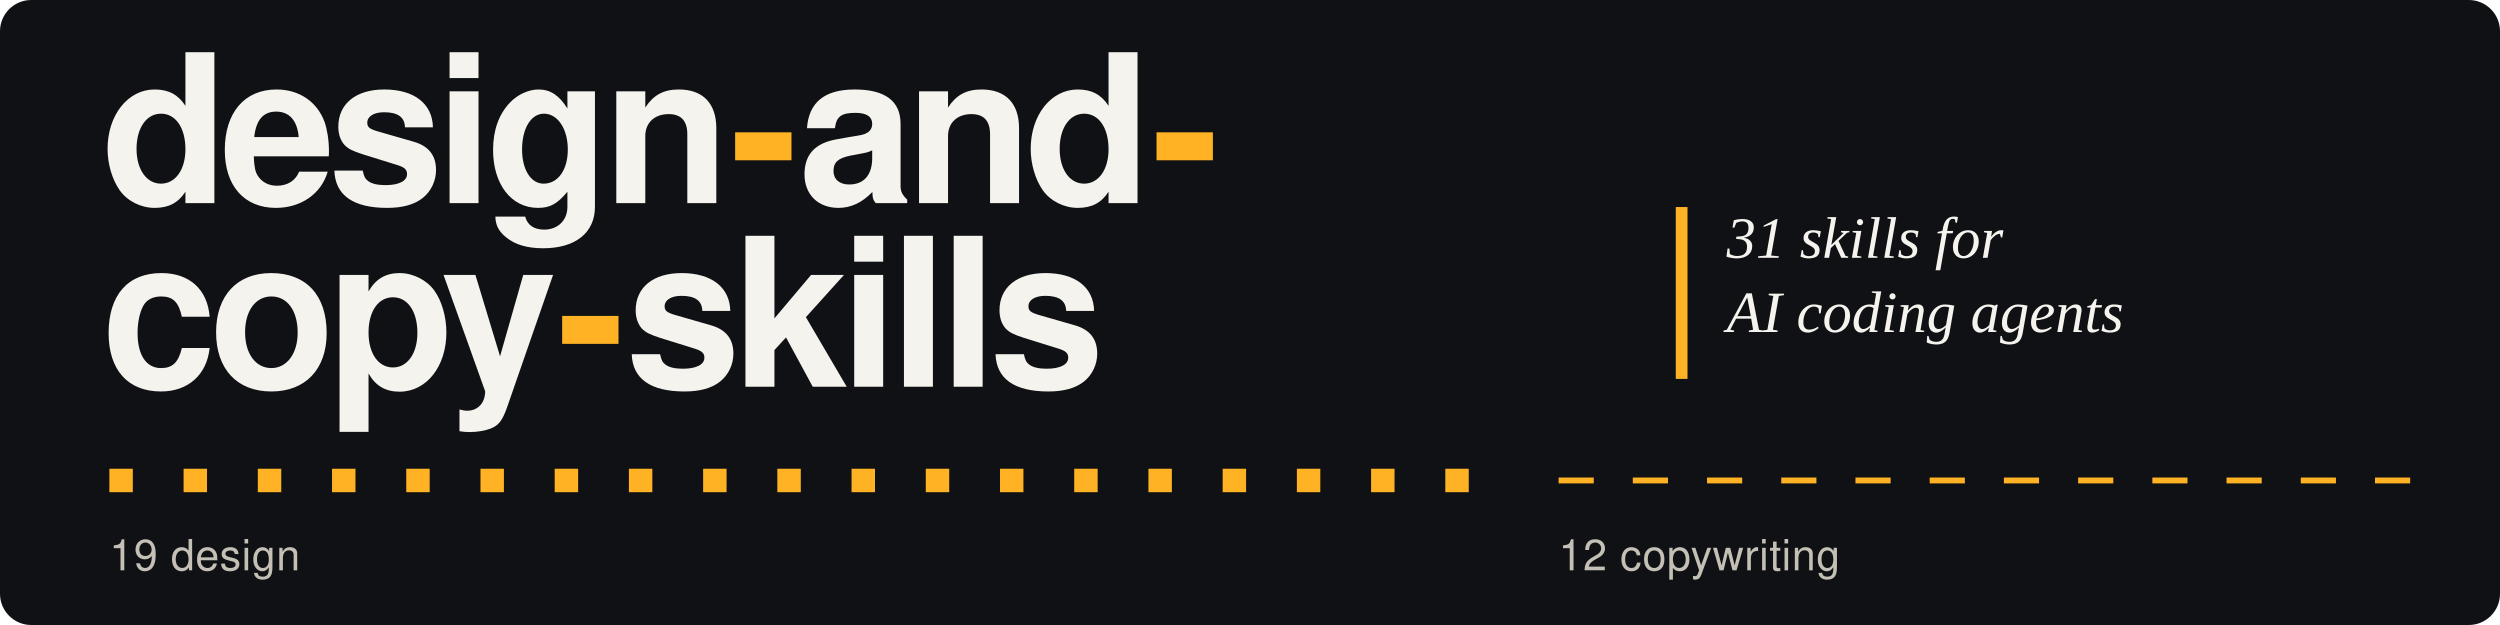
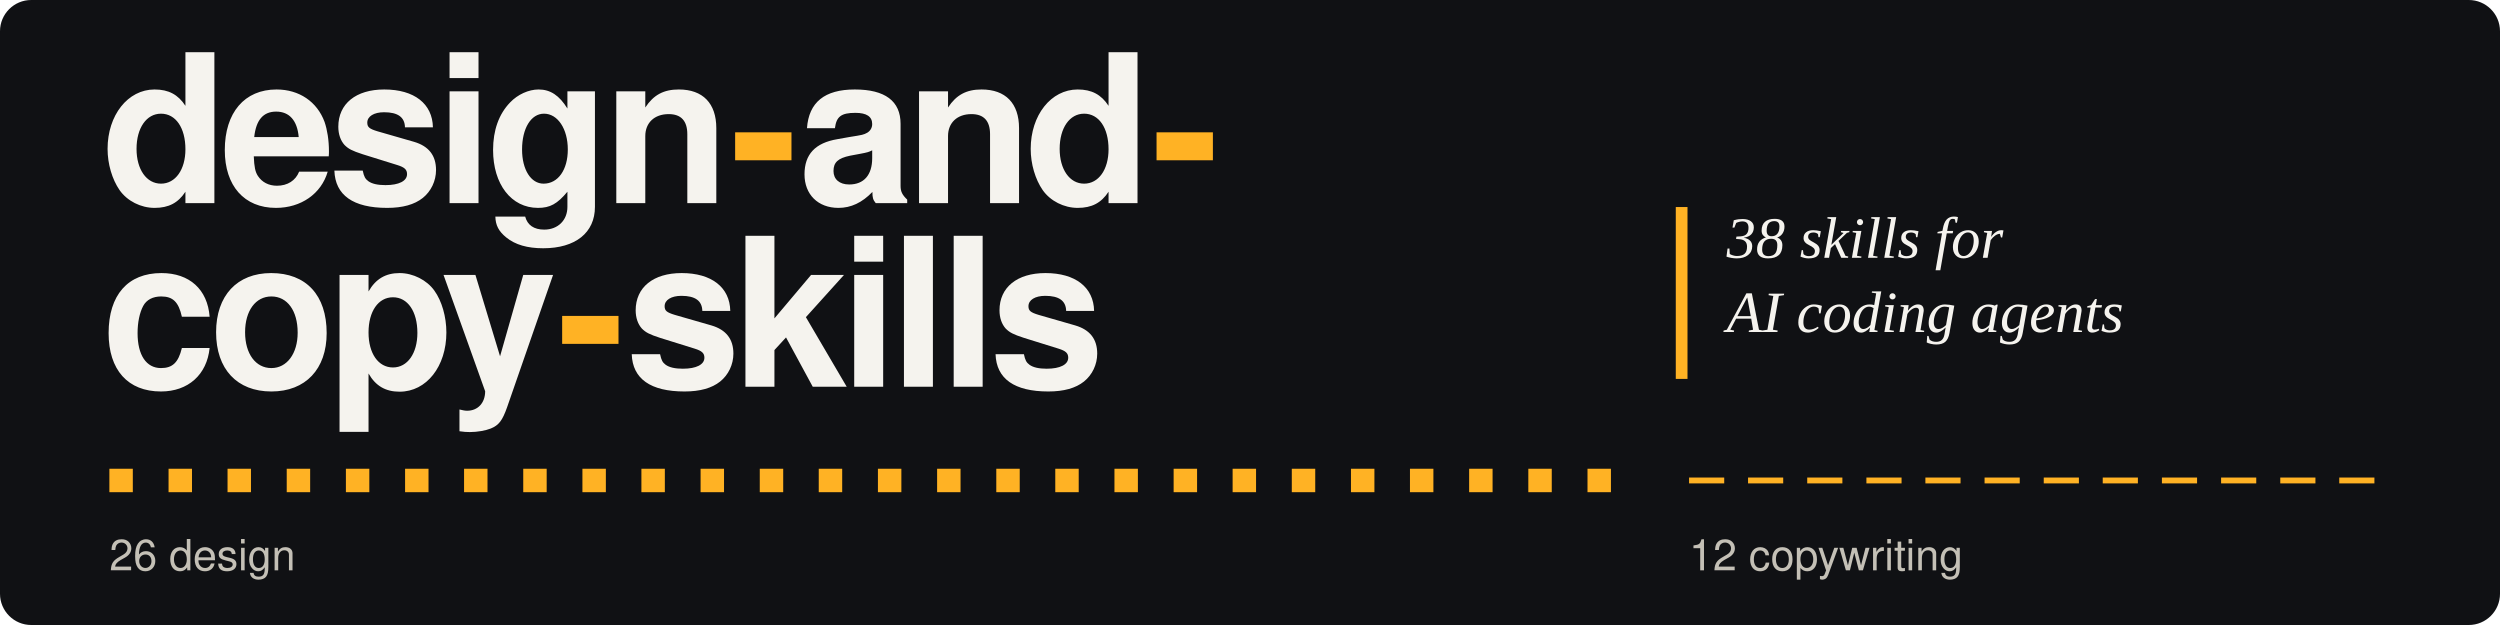
<svg xmlns="http://www.w3.org/2000/svg" viewBox="0 0 1280 320" width="1280" height="320" role="img" aria-labelledby="t d">
  <style>text{font-family:-apple-system,BlinkMacSystemFont,"Segoe UI",Helvetica,Arial,sans-serif}
- .w{font-size:106px;font-weight:800;letter-spacing:-4px;fill:#f5f3ee}
- .a{fill:#ffb224}
- .n{font-family:Georgia,"Iowan Old Style","Times New Roman",serif;font-style:italic;font-size:30px;fill:#f5f3ee}
- .l{font-size:22px;letter-spacing:.3px;fill:#c4c0b6}</style>
+ .w{font-weight:800;fill:#f5f3ee}.a{fill:#ffb224}.f{fill:#f5f3ee}.m{fill:#c4c0b6}
+ .n{font-family:Georgia,"Iowan Old Style","Times New Roman",serif;font-style:italic;fill:#f5f3ee}</style>
  <rect width="1280" height="320" rx="16" fill="#101114" />
-   <text class="w" x="52" y="104">design<tspan class="a">-</tspan>and<tspan class="a">-</tspan>
+   <text class="w" x="52" y="104" font-size="106" letter-spacing="-4">design<tspan class="a">-</tspan>and<tspan class="a">-</tspan>
  </text>
-   <text class="w" x="52" y="198">copy<tspan class="a">-</tspan>skills</text>
+   <text class="w" x="52" y="198" font-size="106" letter-spacing="-4">copy<tspan class="a">-</tspan>skills</text>
  <rect x="858" y="106" width="6" height="88" fill="#ffb224" />
-   <text class="n" x="884" y="132">31 skills for</text>
-   <text class="n" x="884" y="170">AI coding agents</text>
+   <text class="n" x="884" y="132" font-size="30">38 skills for</text>
+   <text class="n" x="884" y="170" font-size="30">AI coding agents</text>
  <g aria-hidden="true">
    <rect x="56.0" y="240" width="12" height="12" class="a" />
-     <rect x="94.0" y="240" width="12" height="12" class="a" />
-     <rect x="132.0" y="240" width="12" height="12" class="a" />
-     <rect x="170.0" y="240" width="12" height="12" class="a" />
-     <rect x="208.0" y="240" width="12" height="12" class="a" />
-     <rect x="246.0" y="240" width="12" height="12" class="a" />
-     <rect x="284.0" y="240" width="12" height="12" class="a" />
-     <rect x="322.0" y="240" width="12" height="12" class="a" />
-     <rect x="360.0" y="240" width="12" height="12" class="a" />
-     <rect x="398.0" y="240" width="12" height="12" class="a" />
-     <rect x="436.0" y="240" width="12" height="12" class="a" />
-     <rect x="474.0" y="240" width="12" height="12" class="a" />
-     <rect x="512.0" y="240" width="12" height="12" class="a" />
-     <rect x="550.0" y="240" width="12" height="12" class="a" />
-     <rect x="588.0" y="240" width="12" height="12" class="a" />
-     <rect x="626.0" y="240" width="12" height="12" class="a" />
-     <rect x="664.0" y="240" width="12" height="12" class="a" />
-     <rect x="702.0" y="240" width="12" height="12" class="a" />
-     <rect x="740.0" y="240" width="12" height="12" class="a" />
-     <rect x="798.0" y="244.5" width="18" height="3" class="a" />
-     <rect x="836.0" y="244.5" width="18" height="3" class="a" />
-     <rect x="874.0" y="244.5" width="18" height="3" class="a" />
-     <rect x="912.0" y="244.5" width="18" height="3" class="a" />
-     <rect x="950.0" y="244.5" width="18" height="3" class="a" />
-     <rect x="988.0" y="244.5" width="18" height="3" class="a" />
-     <rect x="1026.0" y="244.5" width="18" height="3" class="a" />
-     <rect x="1064.0" y="244.5" width="18" height="3" class="a" />
-     <rect x="1102.0" y="244.5" width="18" height="3" class="a" />
-     <rect x="1140.0" y="244.5" width="18" height="3" class="a" />
-     <rect x="1178.0" y="244.5" width="18" height="3" class="a" />
-     <rect x="1216.0" y="244.5" width="18" height="3" class="a" />
+     <rect x="86.3" y="240" width="12" height="12" class="a" />
+     <rect x="116.5" y="240" width="12" height="12" class="a" />
+     <rect x="146.8" y="240" width="12" height="12" class="a" />
+     <rect x="177.1" y="240" width="12" height="12" class="a" />
+     <rect x="207.4" y="240" width="12" height="12" class="a" />
+     <rect x="237.6" y="240" width="12" height="12" class="a" />
+     <rect x="267.9" y="240" width="12" height="12" class="a" />
+     <rect x="298.2" y="240" width="12" height="12" class="a" />
+     <rect x="328.4" y="240" width="12" height="12" class="a" />
+     <rect x="358.7" y="240" width="12" height="12" class="a" />
+     <rect x="389.0" y="240" width="12" height="12" class="a" />
+     <rect x="419.2" y="240" width="12" height="12" class="a" />
+     <rect x="449.5" y="240" width="12" height="12" class="a" />
+     <rect x="479.8" y="240" width="12" height="12" class="a" />
+     <rect x="510.1" y="240" width="12" height="12" class="a" />
+     <rect x="540.3" y="240" width="12" height="12" class="a" />
+     <rect x="570.6" y="240" width="12" height="12" class="a" />
+     <rect x="600.9" y="240" width="12" height="12" class="a" />
+     <rect x="631.1" y="240" width="12" height="12" class="a" />
+     <rect x="661.4" y="240" width="12" height="12" class="a" />
+     <rect x="691.7" y="240" width="12" height="12" class="a" />
+     <rect x="721.9" y="240" width="12" height="12" class="a" />
+     <rect x="752.2" y="240" width="12" height="12" class="a" />
+     <rect x="782.5" y="240" width="12" height="12" class="a" />
+     <rect x="812.8" y="240" width="12" height="12" class="a" />
+     <rect x="864.8" y="244.5" width="18" height="3" class="a" />
+     <rect x="895.0" y="244.5" width="18" height="3" class="a" />
+     <rect x="925.3" y="244.5" width="18" height="3" class="a" />
+     <rect x="955.6" y="244.5" width="18" height="3" class="a" />
+     <rect x="985.8" y="244.5" width="18" height="3" class="a" />
+     <rect x="1016.1" y="244.5" width="18" height="3" class="a" />
+     <rect x="1046.4" y="244.5" width="18" height="3" class="a" />
+     <rect x="1076.6" y="244.5" width="18" height="3" class="a" />
+     <rect x="1106.9" y="244.5" width="18" height="3" class="a" />
+     <rect x="1137.2" y="244.5" width="18" height="3" class="a" />
+     <rect x="1167.5" y="244.5" width="18" height="3" class="a" />
+     <rect x="1197.7" y="244.5" width="18" height="3" class="a" />
  </g>
-   <text class="l" x="56" y="292">19 design</text>
-   <text class="l" x="798.0" y="292">12 copywriting</text>
+   <text class="m" x="56" y="292" font-size="22">26 design</text>
+   <text class="m" x="864.8" y="292" font-size="22">12 copywriting</text>
</svg>
